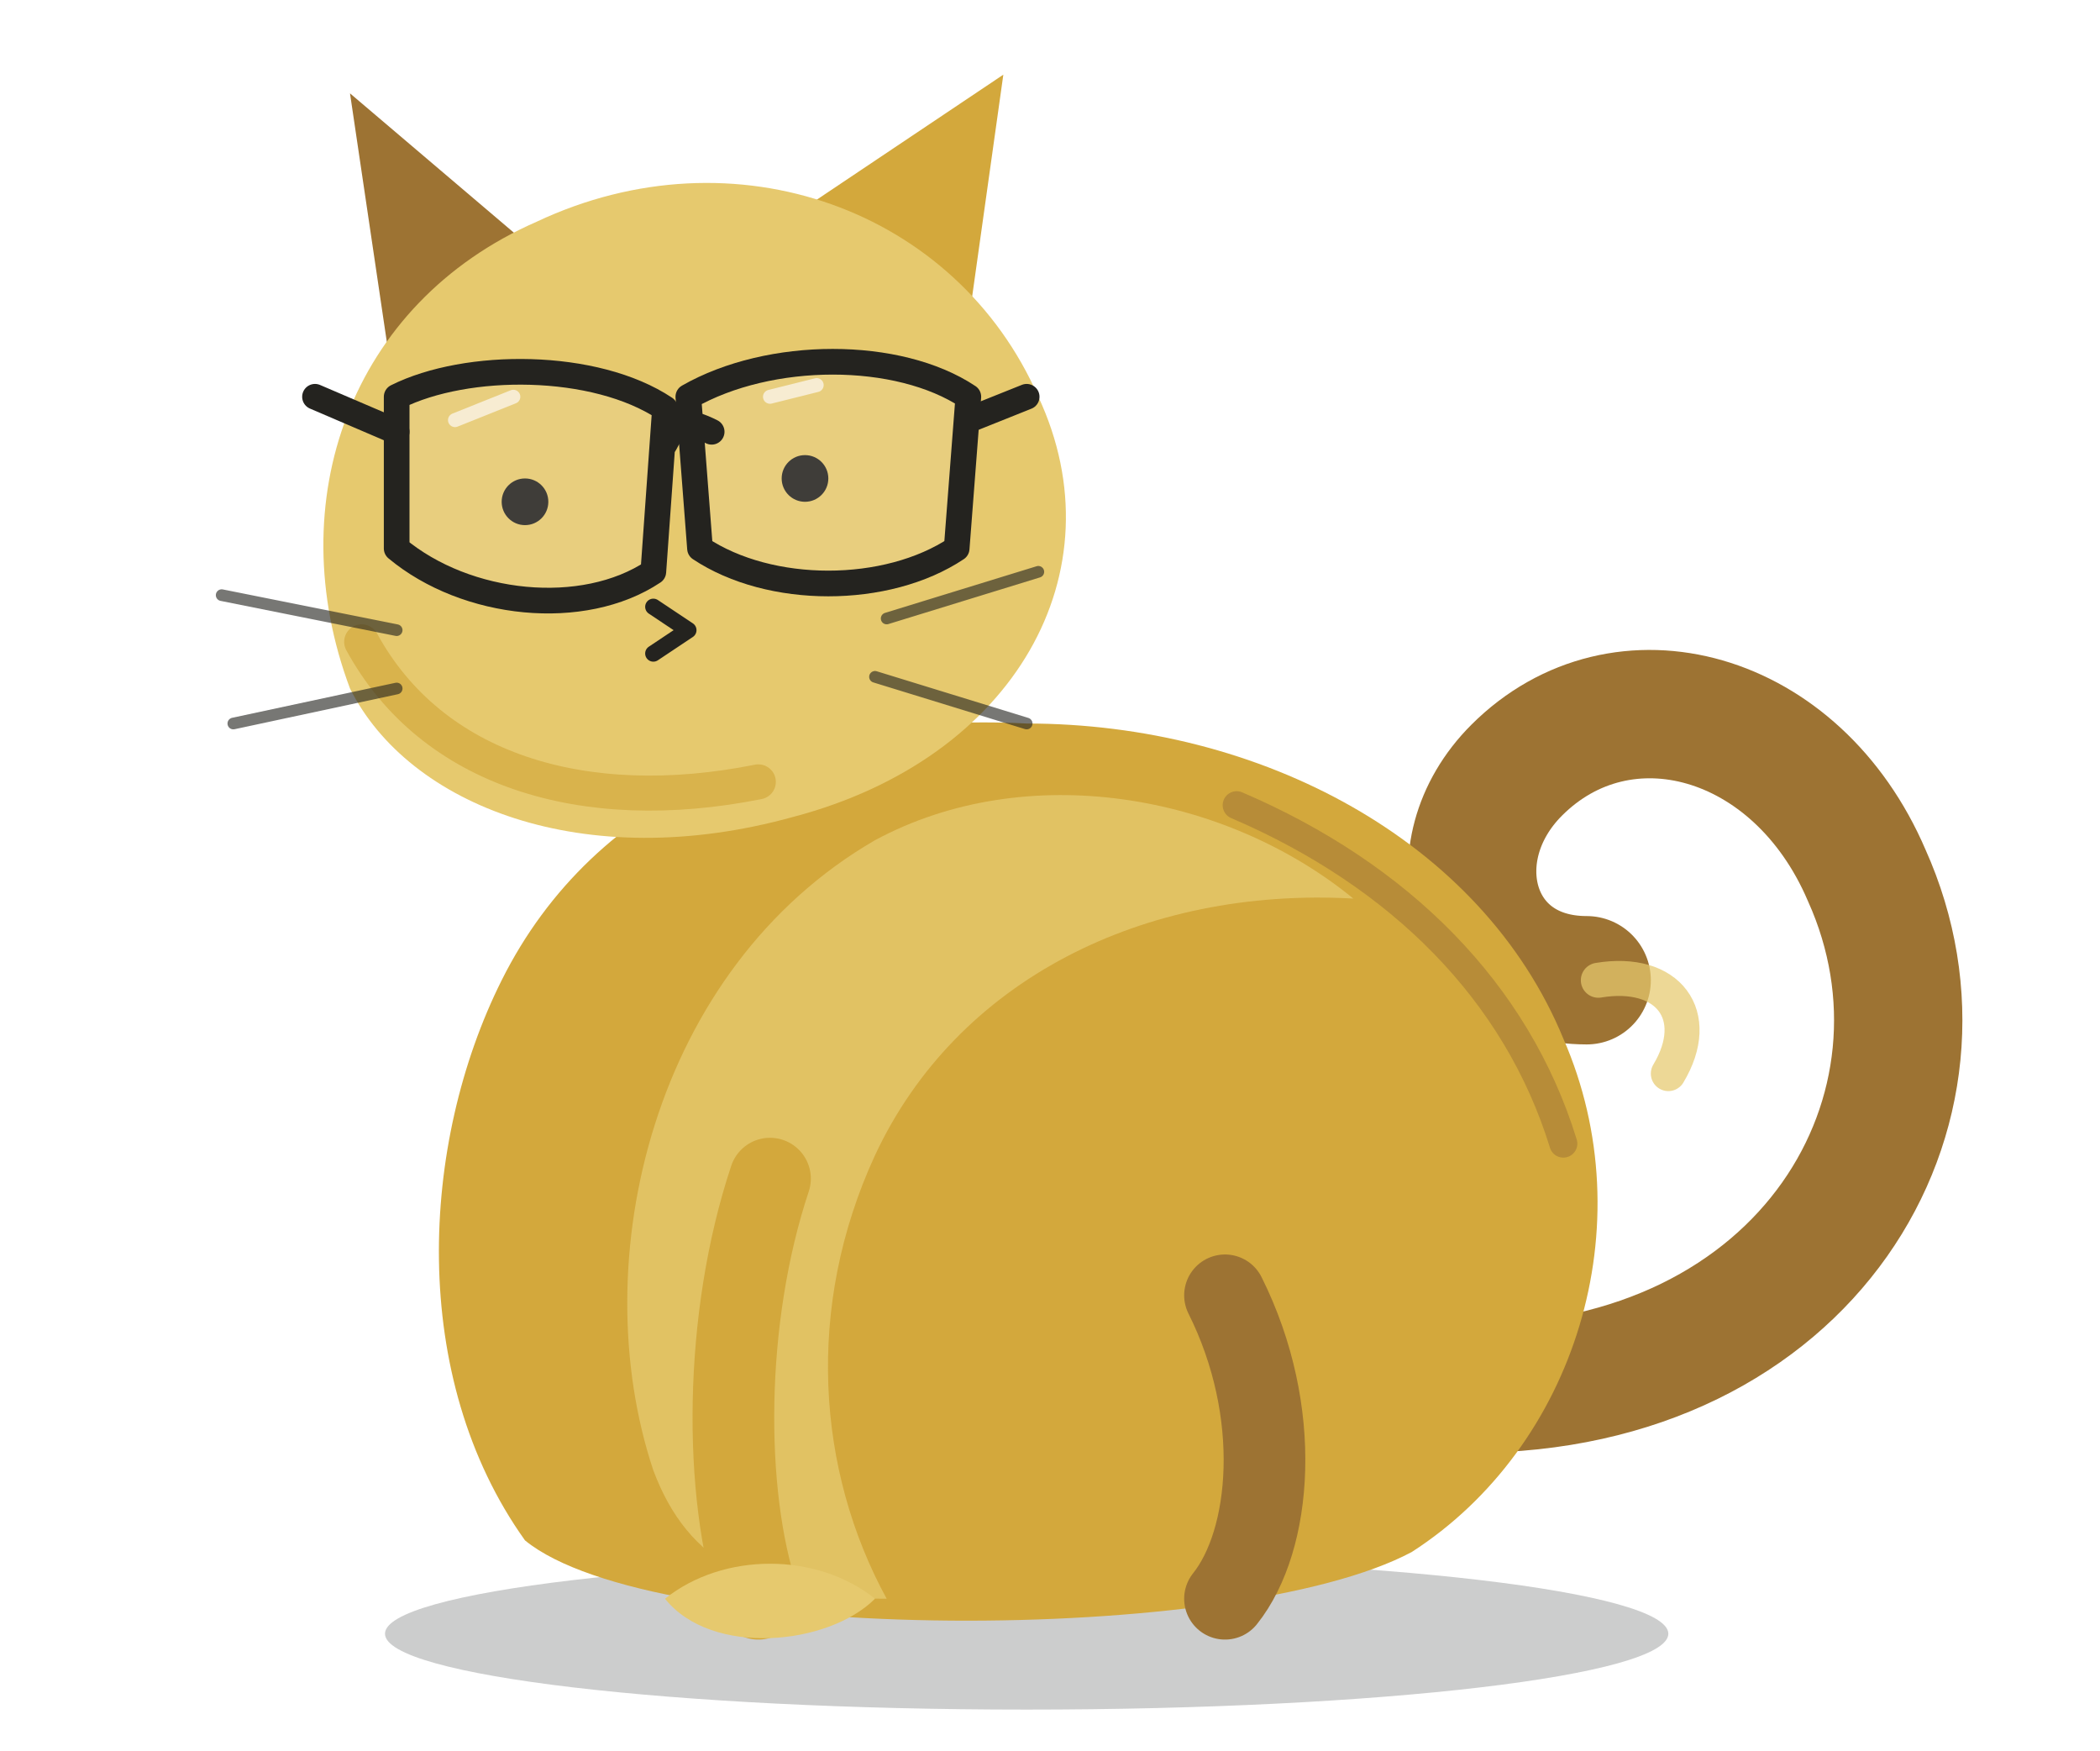
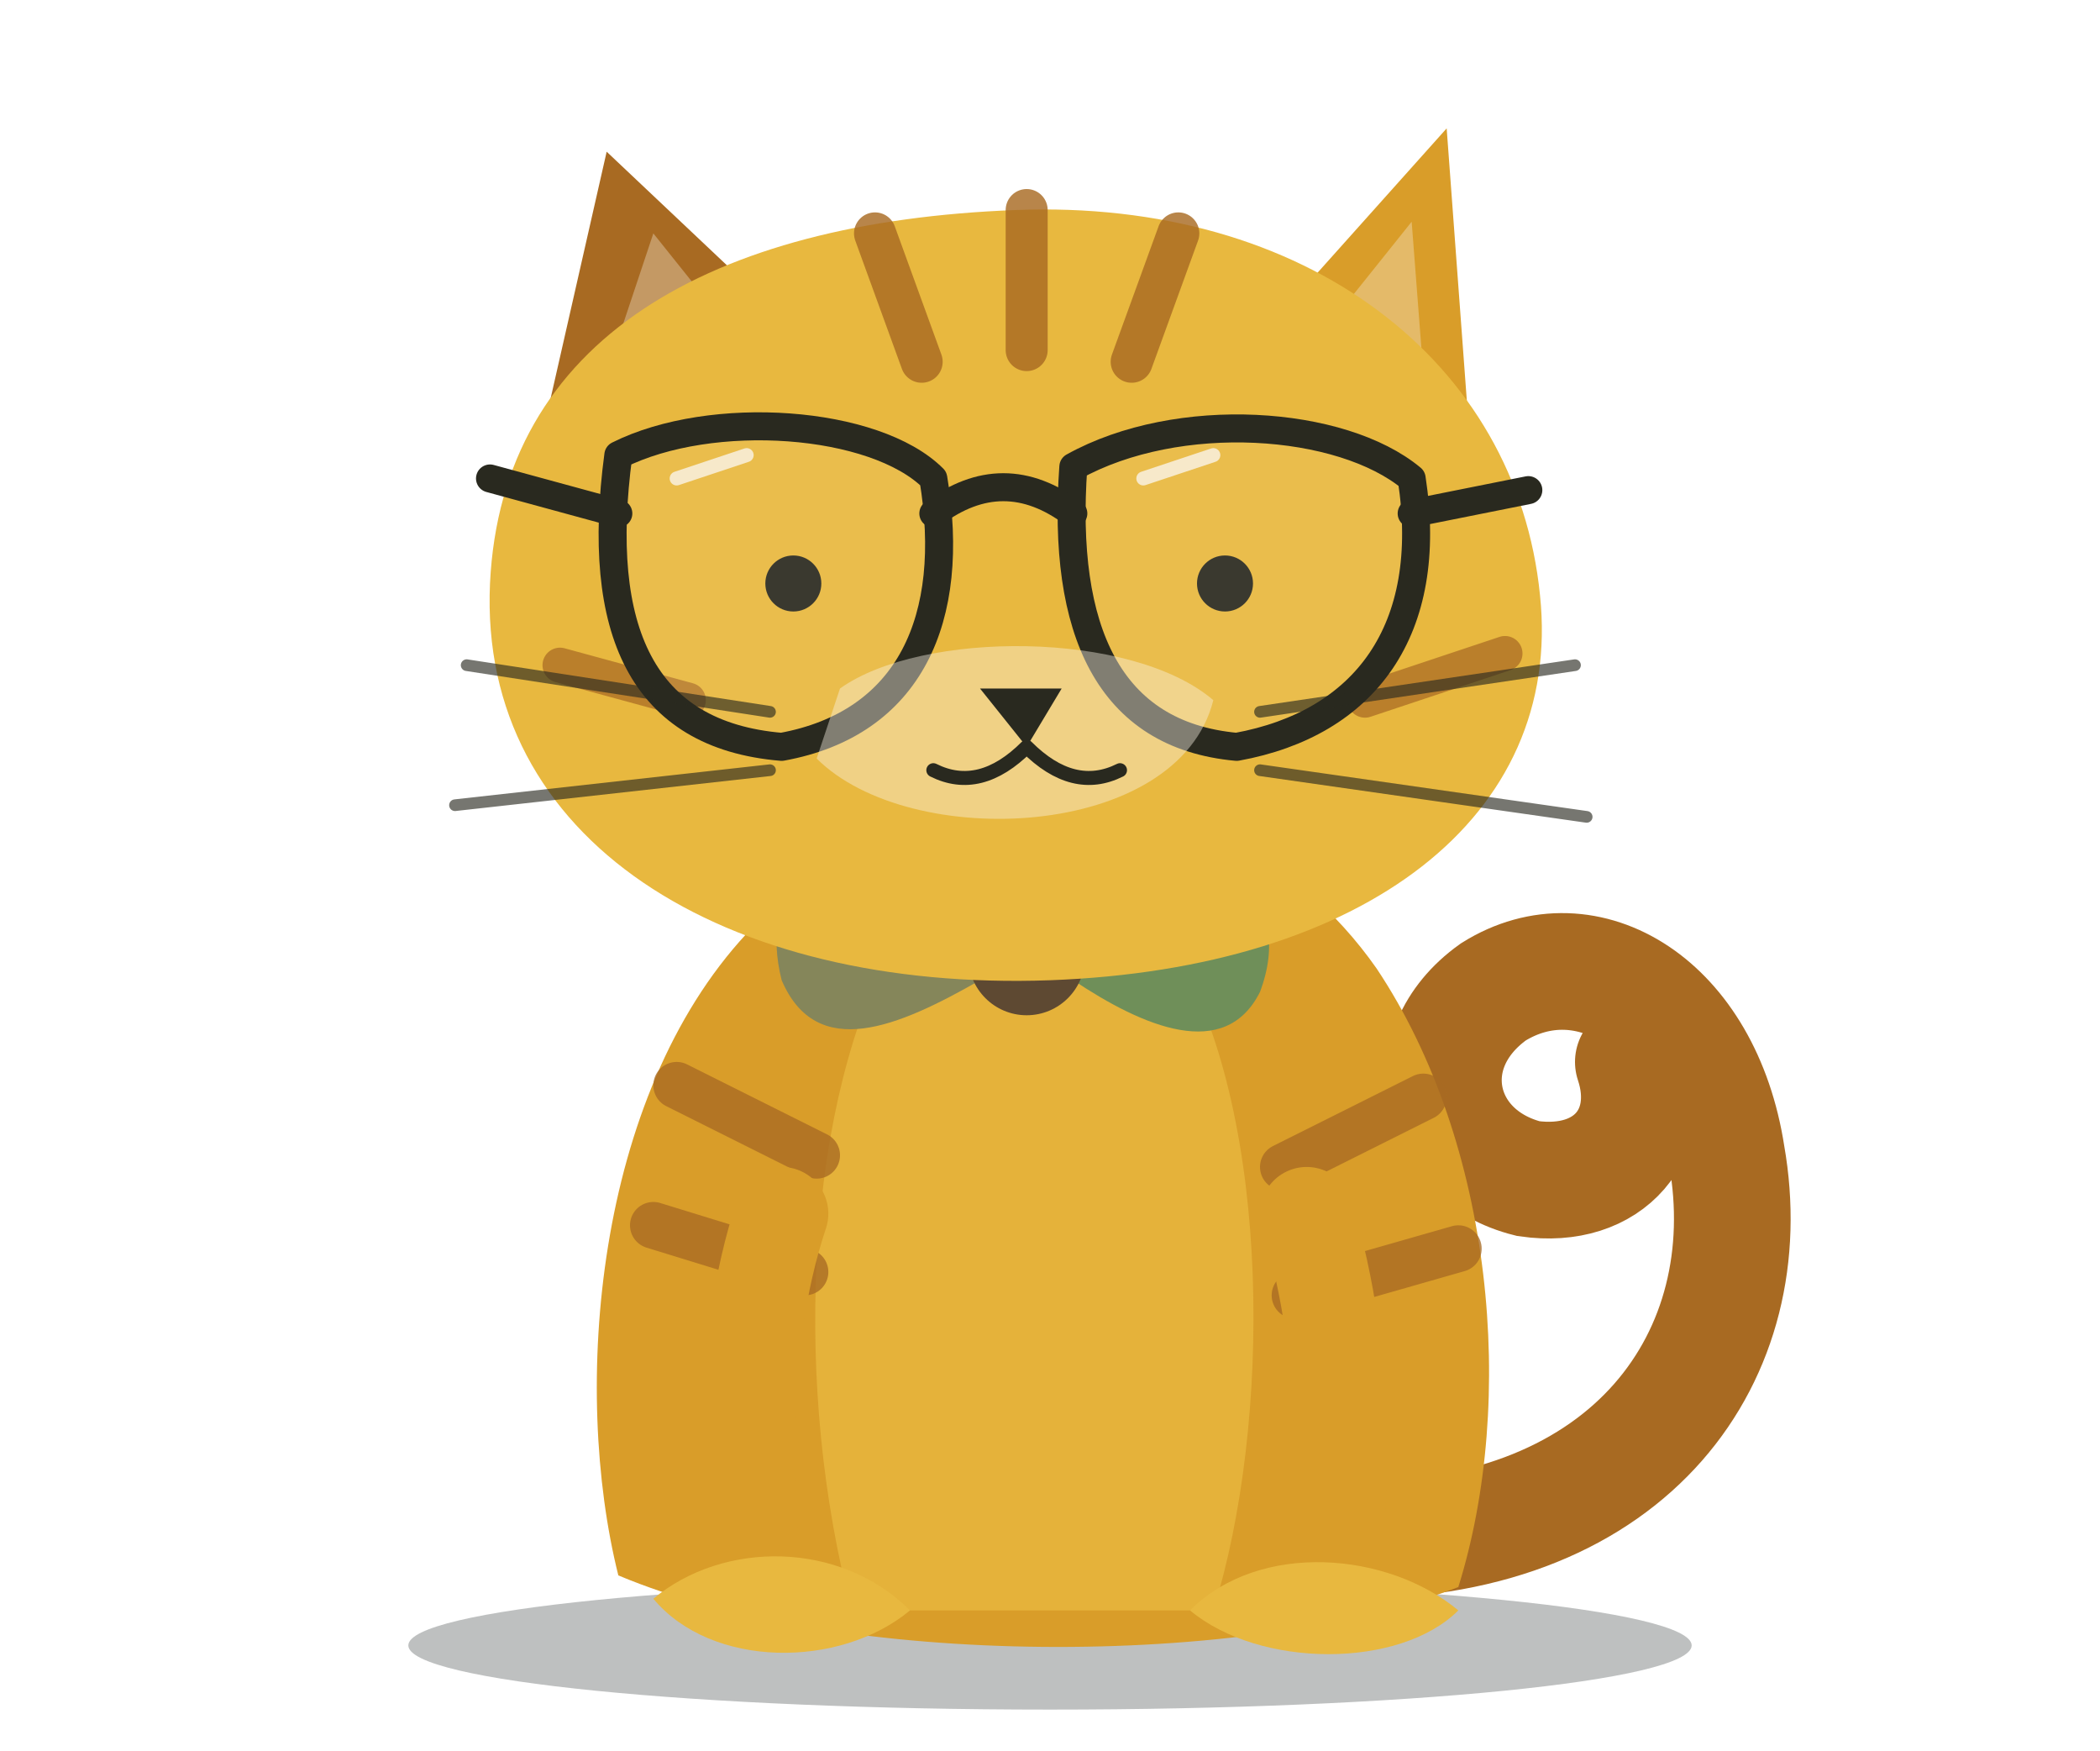
- <svg xmlns="http://www.w3.org/2000/svg" class="fig fig-cat fig-dani " viewBox="0 0 180 150" role="img" aria-label="Dani, gata amarilla estilizada con lentes irregulares y cola en forma de interrogación">
-   <ellipse class="fig-shadow dani-ground-shadow" cx="88" cy="140" rx="55" ry="6.5" fill="rgba(25, 31, 31, 0.22)" />
-   <g class="cat-tail-group dani-tail-group">
-     <path class="cat-tail dani-tail" d="M126 119 C155 119 169 95 160 75 C154 61 139 57 130 66 C123 73 126 84 136 84" fill="none" stroke="#9d7333" stroke-width="11" stroke-linecap="round" />
-     <path d="M137 84 C143 83 146 87 143 92" fill="none" stroke="#e6c96e" stroke-width="3" stroke-linecap="round" opacity="0.72" />
+ <svg xmlns="http://www.w3.org/2000/svg" class="fig fig-cat fig-dani character character--angle-front character--facing-front character--reduced-motion dani--idle character--state-idle" viewBox="0 0 180 150" role="img" data-character="dani" data-baseline="141" data-angle="front" data-facing="front" data-state="idle" data-reduced-motion="true" data-interactive="false" aria-label="Dani, gata ocre pequeña con rayas, lentes redondos y lazo verde">
+   <style type="text/css">
+ .fig{width:100%;height:auto;overflow:visible;}.fig-dani,.fig-diego{overflow:visible;isolation:isolate;}.cat-tail-group,.diego-tail-group,.akita-head,.cat-head,.akita-ear,.dani-body-group,.dani-head,.dani-ear,.dani-glasses,.dani-eyes,.dani-paw,.dani-bow,.diego-body-group,.diego-head,.diego-ear,.diego-glasses,.diego-eyes,.diego-paw,.diego-bow,.plant-leaf,.plant-leaf-shape,.plant-stem,.plant-sprout,.plant-sprout-leaf,.plant-waterline,.plant-bubble,.plant-state-face,.plant-recovery-mark,.cube-solid{transform-box:fill-box;transform-origin:center;}.cat-tail-group{transform-origin:center bottom;}.diego-tail-group{transform-origin:center bottom;}.akita-head{transform-origin:center bottom;}.dani-head,.diego-head,.dani-body-group,.diego-body-group,.dani-glasses,.diego-glasses,.dani-ear,.diego-ear,.dani-leg,.diego-leg,.dani-paw,.diego-paw,.dani-eye,.diego-eye{transition:transform 420ms cubic-bezier(0.33,0.02,0.2,1),opacity 220ms ease;}.dani-head{transform-origin:center bottom;}.dani-ear--left,.diego-ear--left{transform-origin:right bottom;}.dani-ear--right,.diego-ear--right{transform-origin:left bottom;}.dani-paw--front,.diego-paw--left{transform-origin:center right;}.diego-glasses,.dani-glasses{transform-origin:center;}.character--silhouette{color:#29291f;}.character--silhouette [data-part="ground-shadow"],.character--silhouette [data-detail]{display:none;}.character--silhouette [data-silhouette="true"]{fill:currentColor !important;stroke:currentColor !important;opacity:1 !important;}.character--small [data-detail="micro"],.character--small [data-part="whiskers"]{display:none;}.character--small .dani-glasses,.character--small .diego-glasses{stroke-width:3.25;}.character--small .dani-eye,.character--small .diego-eye{transform:scale(1.18);}.dani--profile .dani-head{transform:translate(-5px,1px) rotate(-7deg);}.dani--profile .dani-lens--far,.dani--profile .dani-eye--right,.dani--profile .dani-glasses-arm--right{opacity:0.32;}.diego--profile .diego-head{transform:translateX(-4px) rotate(-3deg);}.diego--profile .diego-lens--right,.diego--profile .diego-eye--right,.diego--profile .diego-glasses-arm--right{opacity:0.3;}.dani--curious .dani-head{transform:translate(-3px,-5px) rotate(-8deg);}.dani--curious .dani-leg--front,.dani--curious .dani-paw--front{transform:translate(-3px,-5px) rotate(-6deg);}.dani--curious .dani-tail-group{transform:rotate(7deg);}.dani--surprised .dani-head{transform:translateY(-7px) rotate(2deg);}.dani--surprised .dani-ear--left{transform:rotate(-13deg);}.dani--surprised .dani-ear--right{transform:rotate(12deg);}.dani--surprised .dani-eye{transform:scale(1.45);}.dani--surprised .dani-glasses{transform:translateY(-1px) scale(1.035);}.dani--hiding .dani-body-group{transform:translateY(11px) scaleY(0.9);}.dani--hiding .dani-head{transform:translate(8px,17px) rotate(-4deg);}.dani--hiding .dani-tail-group{transform:translateY(8px) rotate(-9deg);}.dani--hiding .dani-ground-shadow{transform:scaleX(0.82);transform-origin:center;}.dani--worried .dani-head{transform:translateY(5px) rotate(7deg);}.dani--worried .dani-ear--left{transform:rotate(17deg);}.dani--worried .dani-ear--right{transform:rotate(-14deg);}.dani--worried .dani-glasses{transform:translateY(2px) rotate(2deg);}.dani--delighted .dani-head{transform:translate(-1px,-4px) rotate(4deg);}.dani--delighted .dani-leg--front,.dani--delighted .dani-paw--front{transform:translate(-2px,-4px) rotate(-5deg);}.dani--delighted .dani-tail-group{transform:rotate(10deg);}.dani--delighted .dani-eye{transform:scaleY(0.72);}.dani--observing .dani-head{transform:translate(-4px,-2px) rotate(-11deg);}.dani--observing .dani-glasses{transform:translate(-1px,1px) scale(1.025);}.dani--observing .dani-body-group,.dani--observing .dani-tail-group{transform:rotate(-1.5deg);}.dani--sleeping,.cat--sleeping{transform:scaleY(0.94);transform-origin:bottom;}.dani--sleeping .dani-head,.cat--sleeping .dani-head{transform:translate(8px,12px) rotate(10deg);}.dani--sleeping .dani-eye,.cat--sleeping .dani-eye{transform:scaleY(0.18);}.dani--sleeping .dani-tail-group,.cat--sleeping .dani-tail-group{transform:translate(-5px,8px) rotate(-12deg);}.diego--serious .diego-head{transform:translateY(-2px);}.diego--serious .diego-brow--left{transform:rotate(3deg);}.diego--serious .diego-brow--right{transform:rotate(-3deg);}.diego--concerned .diego-head{transform:translateY(3px) rotate(-3deg);}.diego--concerned .diego-ear--left{transform:rotate(-17deg);}.diego--concerned .diego-ear--right{transform:rotate(16deg);}.diego--concerned .diego-glasses{transform:translateY(2px);}.diego--protecting .diego-body-group,.akita--guard .diego-body-group{transform:scaleX(1.055);}.diego--protecting .diego-head,.akita--guard .diego-head{transform:translateY(-4px) scale(1.015);}.diego--protecting .diego-paw--left,.akita--guard .diego-paw--left{transform:translateX(-4px);}.diego--protecting .diego-paw--right,.akita--guard .diego-paw--right{transform:translateX(4px);}.diego--embarrassed .diego-head{transform:translateY(5px) rotate(6deg);}.diego--embarrassed .diego-ear--left{transform:rotate(14deg);}.diego--embarrassed .diego-ear--right{transform:rotate(-19deg);}.diego--embarrassed .diego-glasses{transform:translateY(4px) rotate(3deg);}.diego--recoveringGlasses .diego-glasses,.diego--recovering-glasses .diego-glasses{transform:translate(-8px,8px) rotate(-11deg);}.diego--recoveringGlasses .diego-paw--left,.diego--recovering-glasses .diego-paw--left{transform:translate(12px,-20px) rotate(-21deg);}.diego--recoveringGlasses .diego-head,.diego--recovering-glasses .diego-head{transform:rotate(-4deg);}.diego--proud .diego-body-group{transform:scaleX(1.035) translateY(-1px);}.diego--proud .diego-head{transform:translateY(-5px) rotate(1.5deg);}.diego--proud .diego-ear--left{transform:rotate(-4deg);}.diego--proud .diego-ear--right{transform:rotate(4deg);}.diego--proud .diego-chest{opacity:1;}.character--size-small{width:4.5rem;}.character--size-medium{width:8.5rem;}.character--size-large{width:12rem;}.character--interactive{cursor:pointer;touch-action:manipulation;border-radius:0.25rem;}.character--interactive:focus-visible{outline:2px solid #29291f;outline-offset:4px;}.character--interactive:hover .dani-glasses,.character--interactive:hover .diego-glasses{transform:translateY(-1px);}.character--reduced-motion,.character--reduced-motion *,.character--reduced-motion *::before,.character--reduced-motion *::after{animation:none !important;scroll-behavior:auto !important;transition-duration:0.01ms !important;}.dani--profile .dani-head,.diego--profile .diego-head{transform:none;}.dani--profile .dani-lens--near,.diego--profile .diego-lens--left{opacity:1;}.dani-sleep-eye,.dani-worry-brows,.diego-blush{opacity:0;transition:opacity 220ms ease;}.dani--sleeping .dani-eye,.cat--sleeping .dani-eye{opacity:0;}.dani--sleeping .dani-sleep-eye,.cat--sleeping .dani-sleep-eye,.dani--worried .dani-worry-brows,.diego--embarrassed .diego-blush{opacity:1;}.dani--idle:not(.character--reduced-motion) .dani-tail-group{animation:tailFlick 12s ease-in-out infinite;}.diego--idle:not(.character--reduced-motion) .diego-ear--right{animation:earTwitch 16s ease-in-out infinite;}.dani--curious .dani-bow{transform:translateY(-2px) rotate(-2deg);}.dani--surprised .dani-mouth{stroke-width:1.8;}.diego--serious .diego-bow,.diego--focused .diego-bow,.diego--protecting .diego-bow{transform:translateY(-2px);}.diego--concerned .diego-brow--left{transform:rotate(-7deg);}.diego--concerned .diego-brow--right{transform:rotate(7deg);}.dani--happy .dani-head{transform:translateY(-4px) rotate(4deg);}.dani--happy .dani-eye{transform:scaleY(0.72);}.dani--happy .dani-tail-group{transform:rotate(10deg);}.dani--proud .dani-head{transform:translateY(-6px) rotate(-2deg);}.dani--proud .dani-bow{transform:translateY(-3px) scale(1.04);}.dani--watering .dani-head{transform:translate(-3px,3px) rotate(-8deg);}.dani--watering .dani-leg--front,.dani--watering .dani-paw--front{transform:translate(8px,-9px) rotate(-14deg);}.dani--watching .dani-head{transform:translate(-4px,-2px) rotate(-10deg);}.dani--watching .dani-glasses{transform:translate(-1px,1px) scale(1.025);}.dani--reactingToRain .dani-head{transform:translateY(5px) rotate(-4deg);}.dani--reactingToRain .dani-ear--left,.dani--reactingToRain .dani-ear--right{transform:rotate(10deg);}.dani--reactingToRain .dani-tail-group{transform:translateY(6px) rotate(-8deg);}.dani--reactingToWind .dani-head{transform:translate(5px,1px) rotate(8deg);}.dani--reactingToWind .dani-glasses{transform:translate(5px,-2px) rotate(6deg);}.dani--reactingToWind .dani-tail-group{transform:rotate(16deg);}.dani--reactingToHeat .dani-body-group{transform:translateY(5px) scaleY(0.96);}.dani--reactingToHeat .dani-head{transform:translateY(7px) rotate(5deg);}.dani--reactingToHeat .dani-ear--left{transform:rotate(14deg);}.dani--reactingToHeat .dani-ear--right{transform:rotate(-14deg);}.diego--focused .diego-head{transform:translateY(-2px);}.diego--focused .diego-brow--left{transform:rotate(3deg);}.diego--focused .diego-brow--right{transform:rotate(-3deg);}.diego--happy .diego-head{transform:translateY(-4px) rotate(2deg);}.diego--happy .diego-tail-group{transform:rotate(8deg);}.diego--surprised .diego-head{transform:translateY(-6px);}.diego--surprised .diego-ear--left{transform:rotate(-11deg);}.diego--surprised .diego-ear--right{transform:rotate(11deg);}.diego--surprised .diego-eye{transform:scale(1.38);}.diego--planting .diego-head{transform:translate(-3px,5px) rotate(-7deg);}.diego--planting .diego-paw--left{transform:translate(10px,-14px) rotate(-16deg);}.diego--watching .diego-head{transform:translate(-2px,1px) rotate(-4deg);}.diego--watching .diego-glasses{transform:translateY(1px);}.diego--recoveringGlasses .diego-glasses{transform:translate(-8px,8px) rotate(-11deg);}.diego--reactingToRain .diego-body-group{transform:translateY(3px);}.diego--reactingToRain .diego-head{transform:translateY(4px) rotate(-2deg);}.diego--reactingToRain .diego-ear--left,.diego--reactingToRain .diego-ear--right{transform:rotate(8deg);}.diego--reactingToWind .diego-head{transform:translate(4px,1px) rotate(5deg);}.diego--reactingToWind .diego-glasses{transform:translate(9px,-5px) rotate(9deg);}.diego--reactingToWind .diego-ear--right{transform:rotate(18deg);}.diego--reactingToHeat .diego-body-group{transform:translateY(4px) scaleY(0.98);}.diego--reactingToHeat .diego-head{transform:translateY(6px);}.diego--reactingToHeat .diego-ear--left{transform:rotate(13deg);}.diego--reactingToHeat .diego-ear--right{transform:rotate(-13deg);}@media (prefers-reduced-motion:reduce){.fig-dani *,.fig-diego *{animation:none !important;transition-duration:0.01ms !important;}}
+ </style>
+   <ellipse class="fig-shadow dani-ground-shadow" data-part="ground-shadow" cx="90" cy="141" rx="55" ry="5.5" fill="rgba(23, 29, 29, 0.28)" />
+   <g class="cat-tail-group dani-tail-group" data-part="tail">
+     <path class="cat-tail dani-tail" data-silhouette="true" d="M116 132 C140 132 151 116 148 99 C146 86 136 80 128 85 C121 90 123 99 131 101 C138 102 142 97 140 91" fill="none" stroke="#a86a22" stroke-width="10" stroke-linecap="round" />
  </g>
-   <g class="dani-body-group">
-     <path class="cat-body dani-body" d="M45 132 C35 118 36 98 43 84 C51 68 68 61 88 62 C108 62 127 72 134 89 C141 105 135 124 121 133 C106 141 56 141 45 132 Z" fill="#d3a83c" />
-     <path class="dani-body-light" d="M56 126 C50 108 56 83 75 72 C88 65 105 68 116 77 C98 76 82 84 75 99 C69 112 70 126 76 137 C65 137 59 134 56 126 Z" fill="#e6c96e" opacity="0.78" />
-     <path class="dani-back-mark" d="M106 69 C120 75 130 85 134 98" fill="none" stroke="#9d7333" stroke-width="2.4" stroke-linecap="round" opacity="0.52" />
-     <path class="dani-leg dani-leg--rear" d="M105 111 C110 121 109 132 105 137" fill="none" stroke="#9d7333" stroke-width="7" stroke-linecap="round" />
-     <path class="dani-leg dani-leg--front" d="M66 101 C62 113 62 128 65 137" fill="none" stroke="#d3a83c" stroke-width="7" stroke-linecap="round" />
-     <path class="cat-paw dani-paw dani-paw--front" d="M57 137 C62 133 70 133 75 137 C71 141 61 142 57 137 Z" fill="#e6c96e" />
+   <g class="dani-body-group" data-part="body" data-angle-art="front">
+     <path class="cat-body dani-body" data-silhouette="true" d="M53 135 C49 119 51 94 64 80 C72 71 82 68 90 68 C100 68 111 73 118 83 C128 98 130 120 125 136 C107 143 72 143 53 135 Z" fill="#d99d29" />
+     <path class="dani-belly" data-detail="coat" d="M76 82 C84 76 94 76 101 82 C109 96 109 122 104 138 L73 138 C68 119 69 96 76 82 Z" fill="#e8b83f" opacity="0.78" />
+     <path class="dani-stripes" data-part="stripes" data-detail="coat" d="M58 93 L70 99 M56 105 L69 109 M122 94 L110 100 M125 107 L111 111" fill="none" stroke="#a86a22" stroke-width="4" stroke-linecap="round" opacity="0.78" />
+     <path class="dani-leg dani-leg--front" data-part="paw-front" data-silhouette="true" d="M67 104 C63 116 64 130 65 137" fill="none" stroke="#d99d29" stroke-width="8" stroke-linecap="round" />
+     <path class="dani-leg dani-leg--support" data-part="paw-support" data-silhouette="true" d="M112 104 C116 117 115 130 114 137" fill="none" stroke="#d99d29" stroke-width="8" stroke-linecap="round" />
+     <path class="dani-paw dani-paw--front" data-part="paw-front-tip" data-silhouette="true" d="M56 137 C62 132 72 132 78 138 C72 143 61 143 56 137 Z" fill="#e8b83f" />
+     <path class="dani-paw dani-paw--support" data-part="paw-support-tip" data-silhouette="true" d="M102 138 C108 132 119 133 125 138 C120 143 108 143 102 138 Z" fill="#e8b83f" />
  </g>
-   <g class="cat-head dani-head">
-     <path class="cat-ear cat-ear--left dani-ear dani-ear--left" d="M34 35 L30 8 L50 25 Z" fill="#9d7333" />
-     <path class="cat-ear cat-ear--right dani-ear dani-ear--right" d="M65 22 L84 5 L84 32 Z" fill="#d3a83c" transform="rotate(8 75 20)" />
-     <path class="dani-face" d="M30 59 C24 43 30 26 46 19 C63 11 82 18 89 34 C96 49 87 65 68 70 C50 75 35 69 30 59 Z" fill="#e6c96e" />
-     <path class="dani-cheek" d="M31 55 C37 66 50 70 65 67" fill="none" stroke="#d3a83c" stroke-width="3" stroke-linecap="round" opacity="0.68" />
-     <g class="dani-eyes">
-       <circle class="cat-eye dani-eye dani-eye--left" cx="45" cy="43" r="2" fill="#24231f" />
-       <circle class="cat-eye dani-eye dani-eye--right" cx="69" cy="41" r="2" fill="#24231f" />
+   <g class="dani-bow" data-part="bow">
+     <path data-silhouette="true" d="M79 78 C70 72 65 76 67 84 C70 91 77 88 84 84 Z" fill="#85865a" />
+     <path data-silhouette="true" d="M96 78 C105 72 111 77 108 85 C105 91 98 88 92 84 Z" fill="#6f8f59" />
+     <circle cx="88" cy="82" r="5" fill="#5e4932" />
+   </g>
+   <g class="cat-head dani-head" data-part="head">
+     <path class="cat-ear dani-ear dani-ear--left" data-part="ear-near" data-silhouette="true" d="M47 35 L52 13 L70 30 Z" fill="#a86a22" />
+     <path class="cat-ear dani-ear dani-ear--right" data-part="ear-far" data-silhouette="true" d="M107 30 L124 11 L126 38 Z" fill="#d99d29" />
+     <path class="dani-ear-inner" data-detail="coat" d="M53 29 L56 20 L64 30 Z M113 29 L121 19 L122 32 Z" fill="#faf3e5" opacity="0.34" />
+     <path class="dani-face" data-part="face" data-silhouette="true" d="M42 50 C43 29 61 19 87 18 C112 17 130 31 132 51 C134 70 117 83 90 84 C62 85 41 72 42 50 Z" fill="#e8b83f" />
+     <path class="dani-forehead-stripes" data-part="stripes" data-detail="coat" d="M75 20 L79 31 M88 18 L88 30 M101 20 L97 31" fill="none" stroke="#a86a22" stroke-width="3.6" stroke-linecap="round" opacity="0.82" />
+     <path class="dani-cheek-stripes" data-part="stripes" data-detail="coat" d="M48 57 L59 60 M129 56 L117 60" fill="none" stroke="#a86a22" stroke-width="3" stroke-linecap="round" opacity="0.72" />
+     <g class="dani-eyes" data-part="eyes">
+       <circle class="cat-eye dani-eye dani-eye--left" data-detail="face" cx="68" cy="50" r="2.4" fill="#29291f" />
+       <circle class="cat-eye dani-eye dani-eye--right" data-detail="face" cx="105" cy="50" r="2.4" fill="#29291f" />
+       <path class="dani-sleep-eye" data-detail="face" d="M63 51 Q68 55 73 51 M100 51 Q105 55 110 51" fill="none" stroke="#29291f" stroke-width="1.8" stroke-linecap="round" />
    </g>
-     <g class="dani-glasses" fill="#fbf5e9" fill-opacity="0.13" stroke="#24231f" stroke-width="2.2" stroke-linecap="round" stroke-linejoin="round">
-       <path class="dani-lens dani-lens--near" d="M34 34 C40 31 51 31 57 35 L56 49 C50 53 40 52 34 47 Z" />
-       <path class="dani-lens dani-lens--far" d="M59 34 C66 30 77 30 83 34 L82 47 C76 51 66 51 60 47 Z" />
-       <path class="dani-glasses-bridge" d="M57 38 C58 36 59 36 61 37" fill="none" />
-       <path class="dani-glasses-arm dani-glasses-arm--left" d="M34 37 L27 34" fill="none" />
-       <path class="dani-glasses-arm dani-glasses-arm--right" d="M83 36 L88 34" fill="none" />
-       <path class="dani-lens-glint" d="M39 36 L44 34 M66 34 L70 33" fill="none" stroke="#fbf5e9" stroke-width="1.2" opacity="0.78" />
+     <g class="dani-glasses" data-part="glasses" data-detail="face" fill="#faf3e5" fill-opacity="0.08" stroke="#29291f" stroke-width="2.4" stroke-linecap="round" stroke-linejoin="round">
+       <path class="dani-lens dani-lens--near" data-part="lens-near" d="M53 39 C61 35 75 36 80 41 C82 53 78 62 67 64 C55 63 51 54 53 39 Z" />
+       <path class="dani-lens dani-lens--far" data-part="lens-far" d="M92 40 C101 35 115 36 121 41 C123 54 117 62 106 64 C95 63 91 54 92 40 Z" />
+       <path class="dani-glasses-bridge" d="M80 44 C84 41 88 41 92 44" fill="none" />
+       <path class="dani-glasses-arm" d="M53 44 L42 41 M121 44 L131 42" fill="none" />
+       <path class="dani-lens-glint" data-detail="micro" d="M58 41 L64 39 M98 41 L104 39" stroke="#faf3e5" stroke-width="1.2" opacity="0.82" />
    </g>
-     <path class="dani-nose" d="M56 52 L59 54 L56 56" stroke="#24231f" fill="none" stroke-width="1.4" stroke-linecap="round" stroke-linejoin="round" />
-     <path class="dani-whiskers" d="M34 54 L19 51 M34 59 L20 62 M76 53 L89 49 M75 58 L88 62" stroke="#24231f" fill="none" stroke-width="1" stroke-linecap="round" opacity="0.62" />
+     <path class="dani-worry-brows" data-detail="face" d="M61 37 L72 39 M101 39 L112 37" stroke="#29291f" stroke-width="1.4" stroke-linecap="round" />
+     <path class="dani-muzzle" data-part="muzzle" data-detail="coat" d="M72 59 C79 54 97 54 104 60 C101 72 78 73 70 65 Z" fill="#faf3e5" opacity="0.42" />
+     <path class="dani-nose" data-part="nose" data-detail="face" d="M84 59 L91 59 L88 64 Z" fill="#29291f" />
+     <path class="dani-mouth" data-detail="micro" d="M88 64 Q84 68 80 66 M88 64 Q92 68 96 66" fill="none" stroke="#29291f" stroke-width="1.2" stroke-linecap="round" />
+     <path class="dani-whiskers" data-part="whiskers" data-detail="micro" d="M66 61 L40 57 M66 66 L39 69 M108 61 L135 57 M108 66 L136 70" fill="none" stroke="#29291f" stroke-width="1" stroke-linecap="round" opacity="0.64" />
  </g>
</svg>
